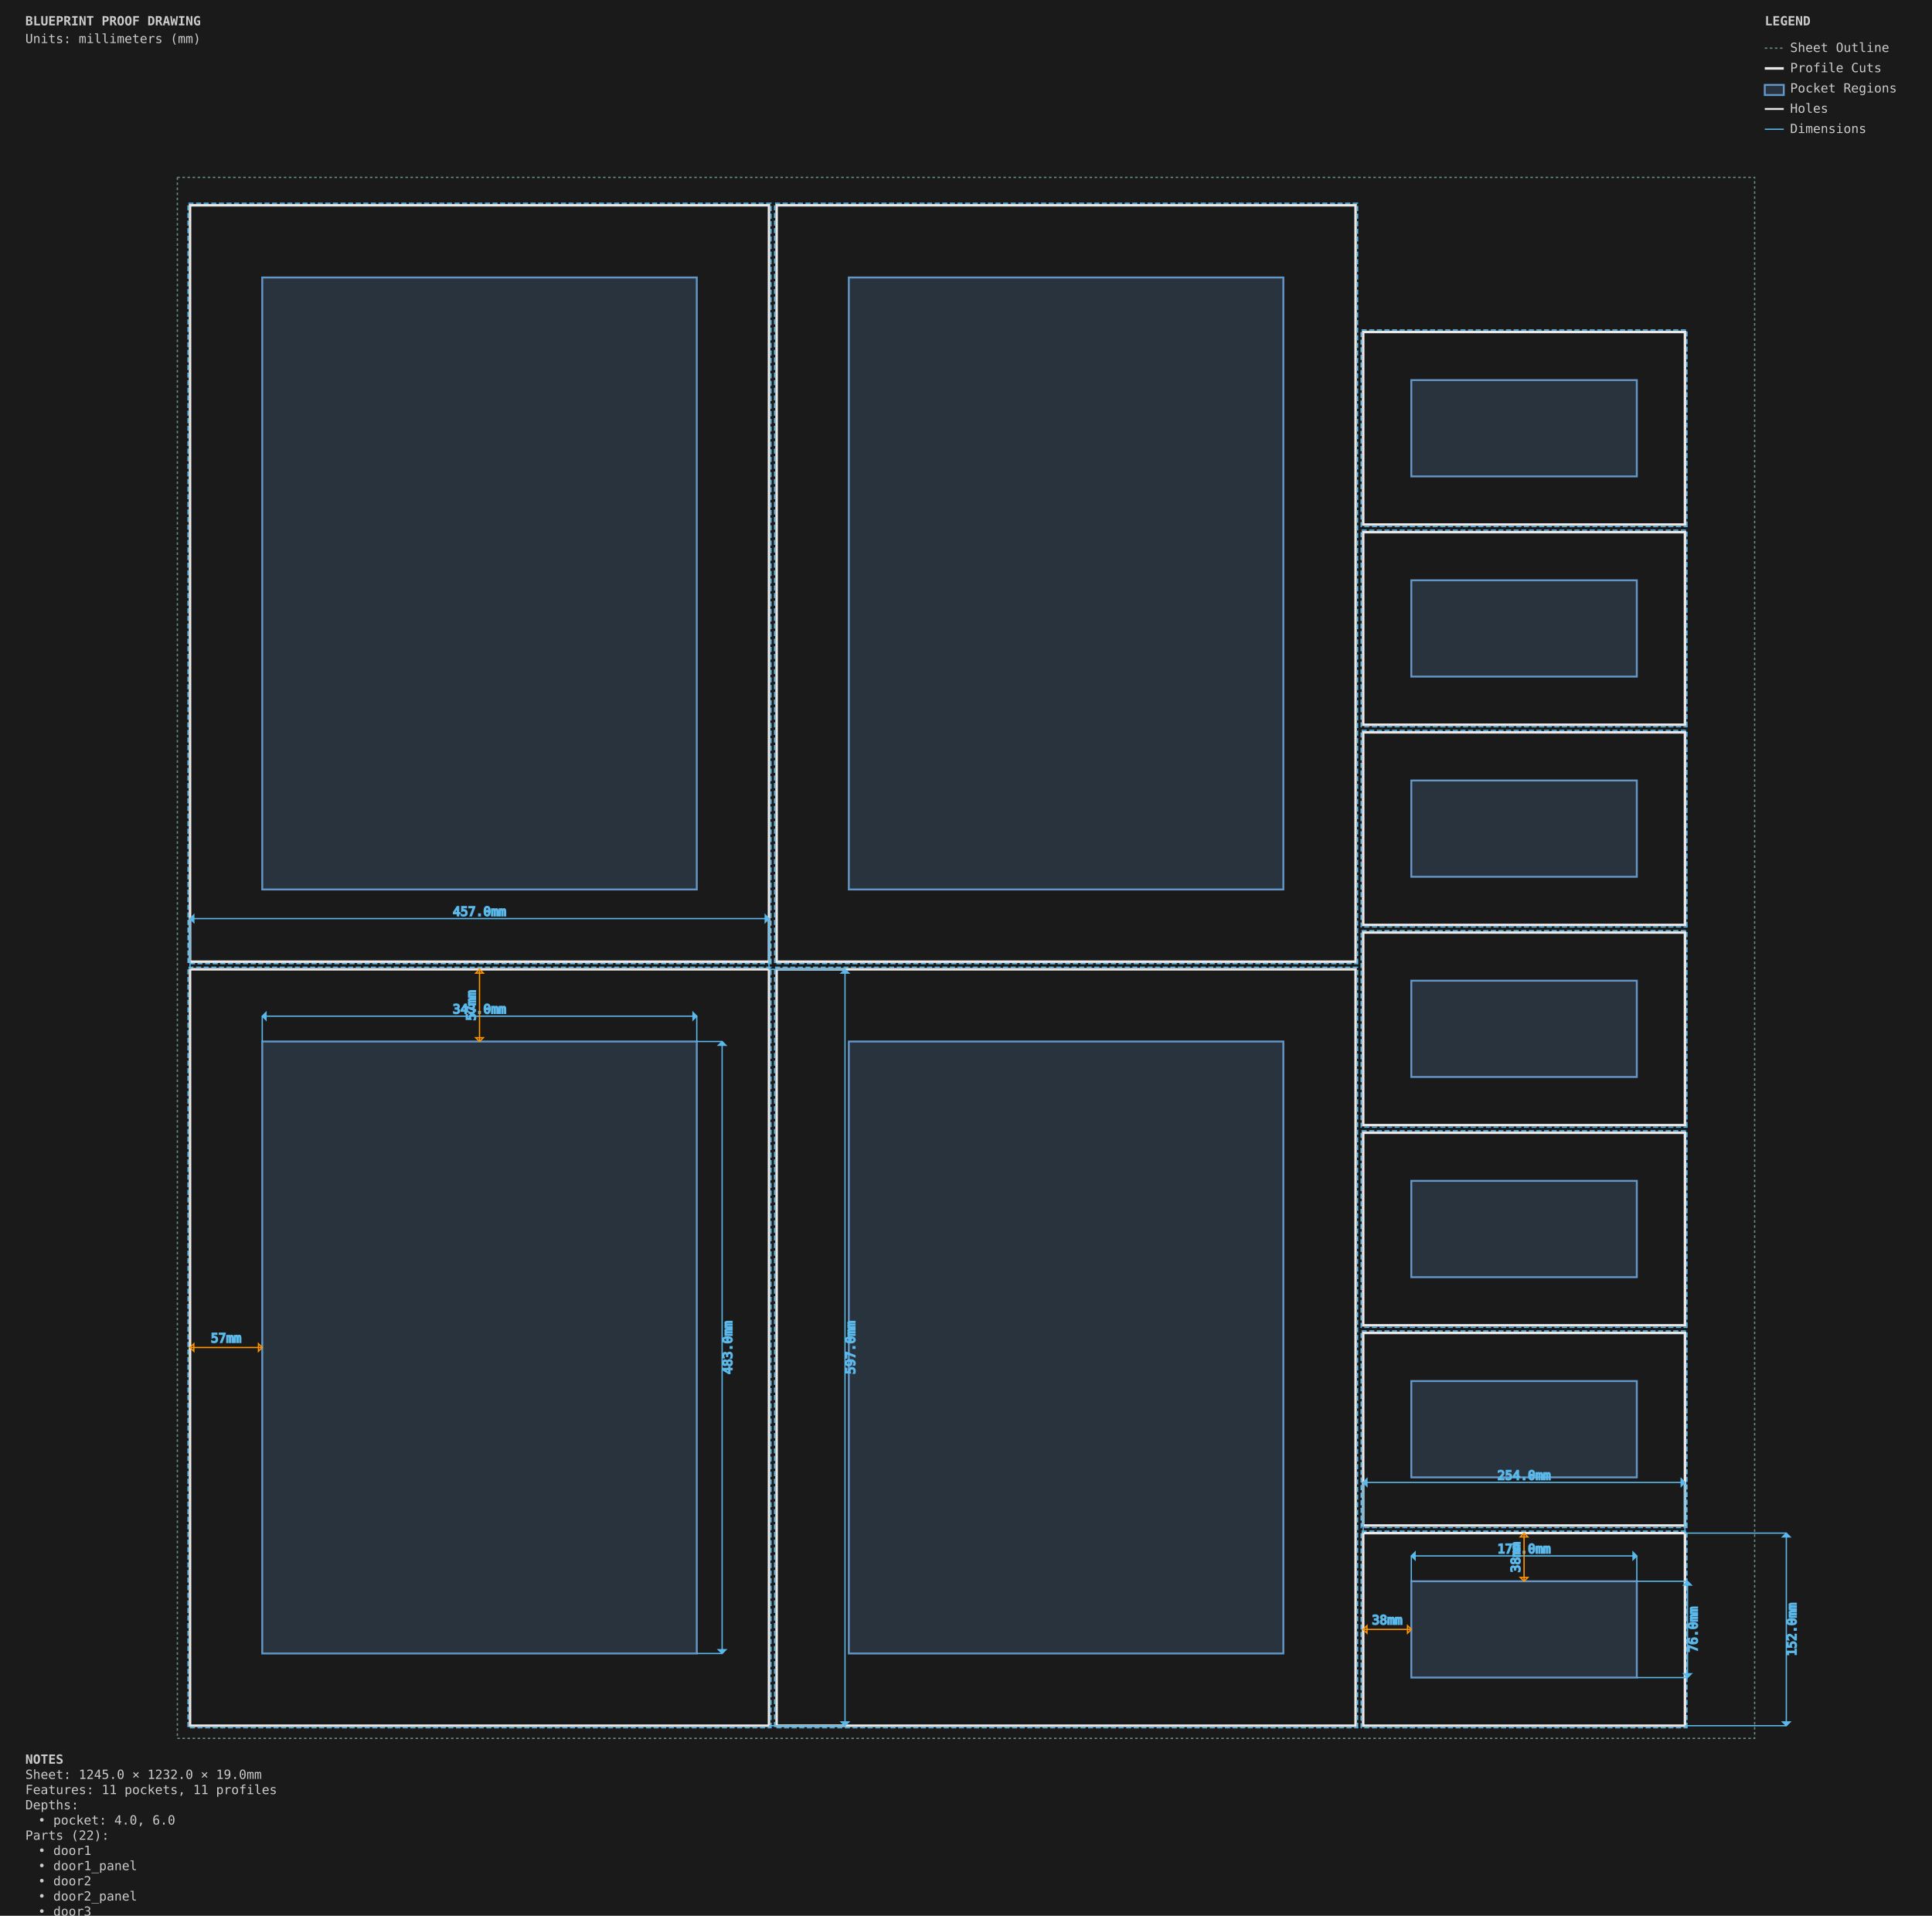
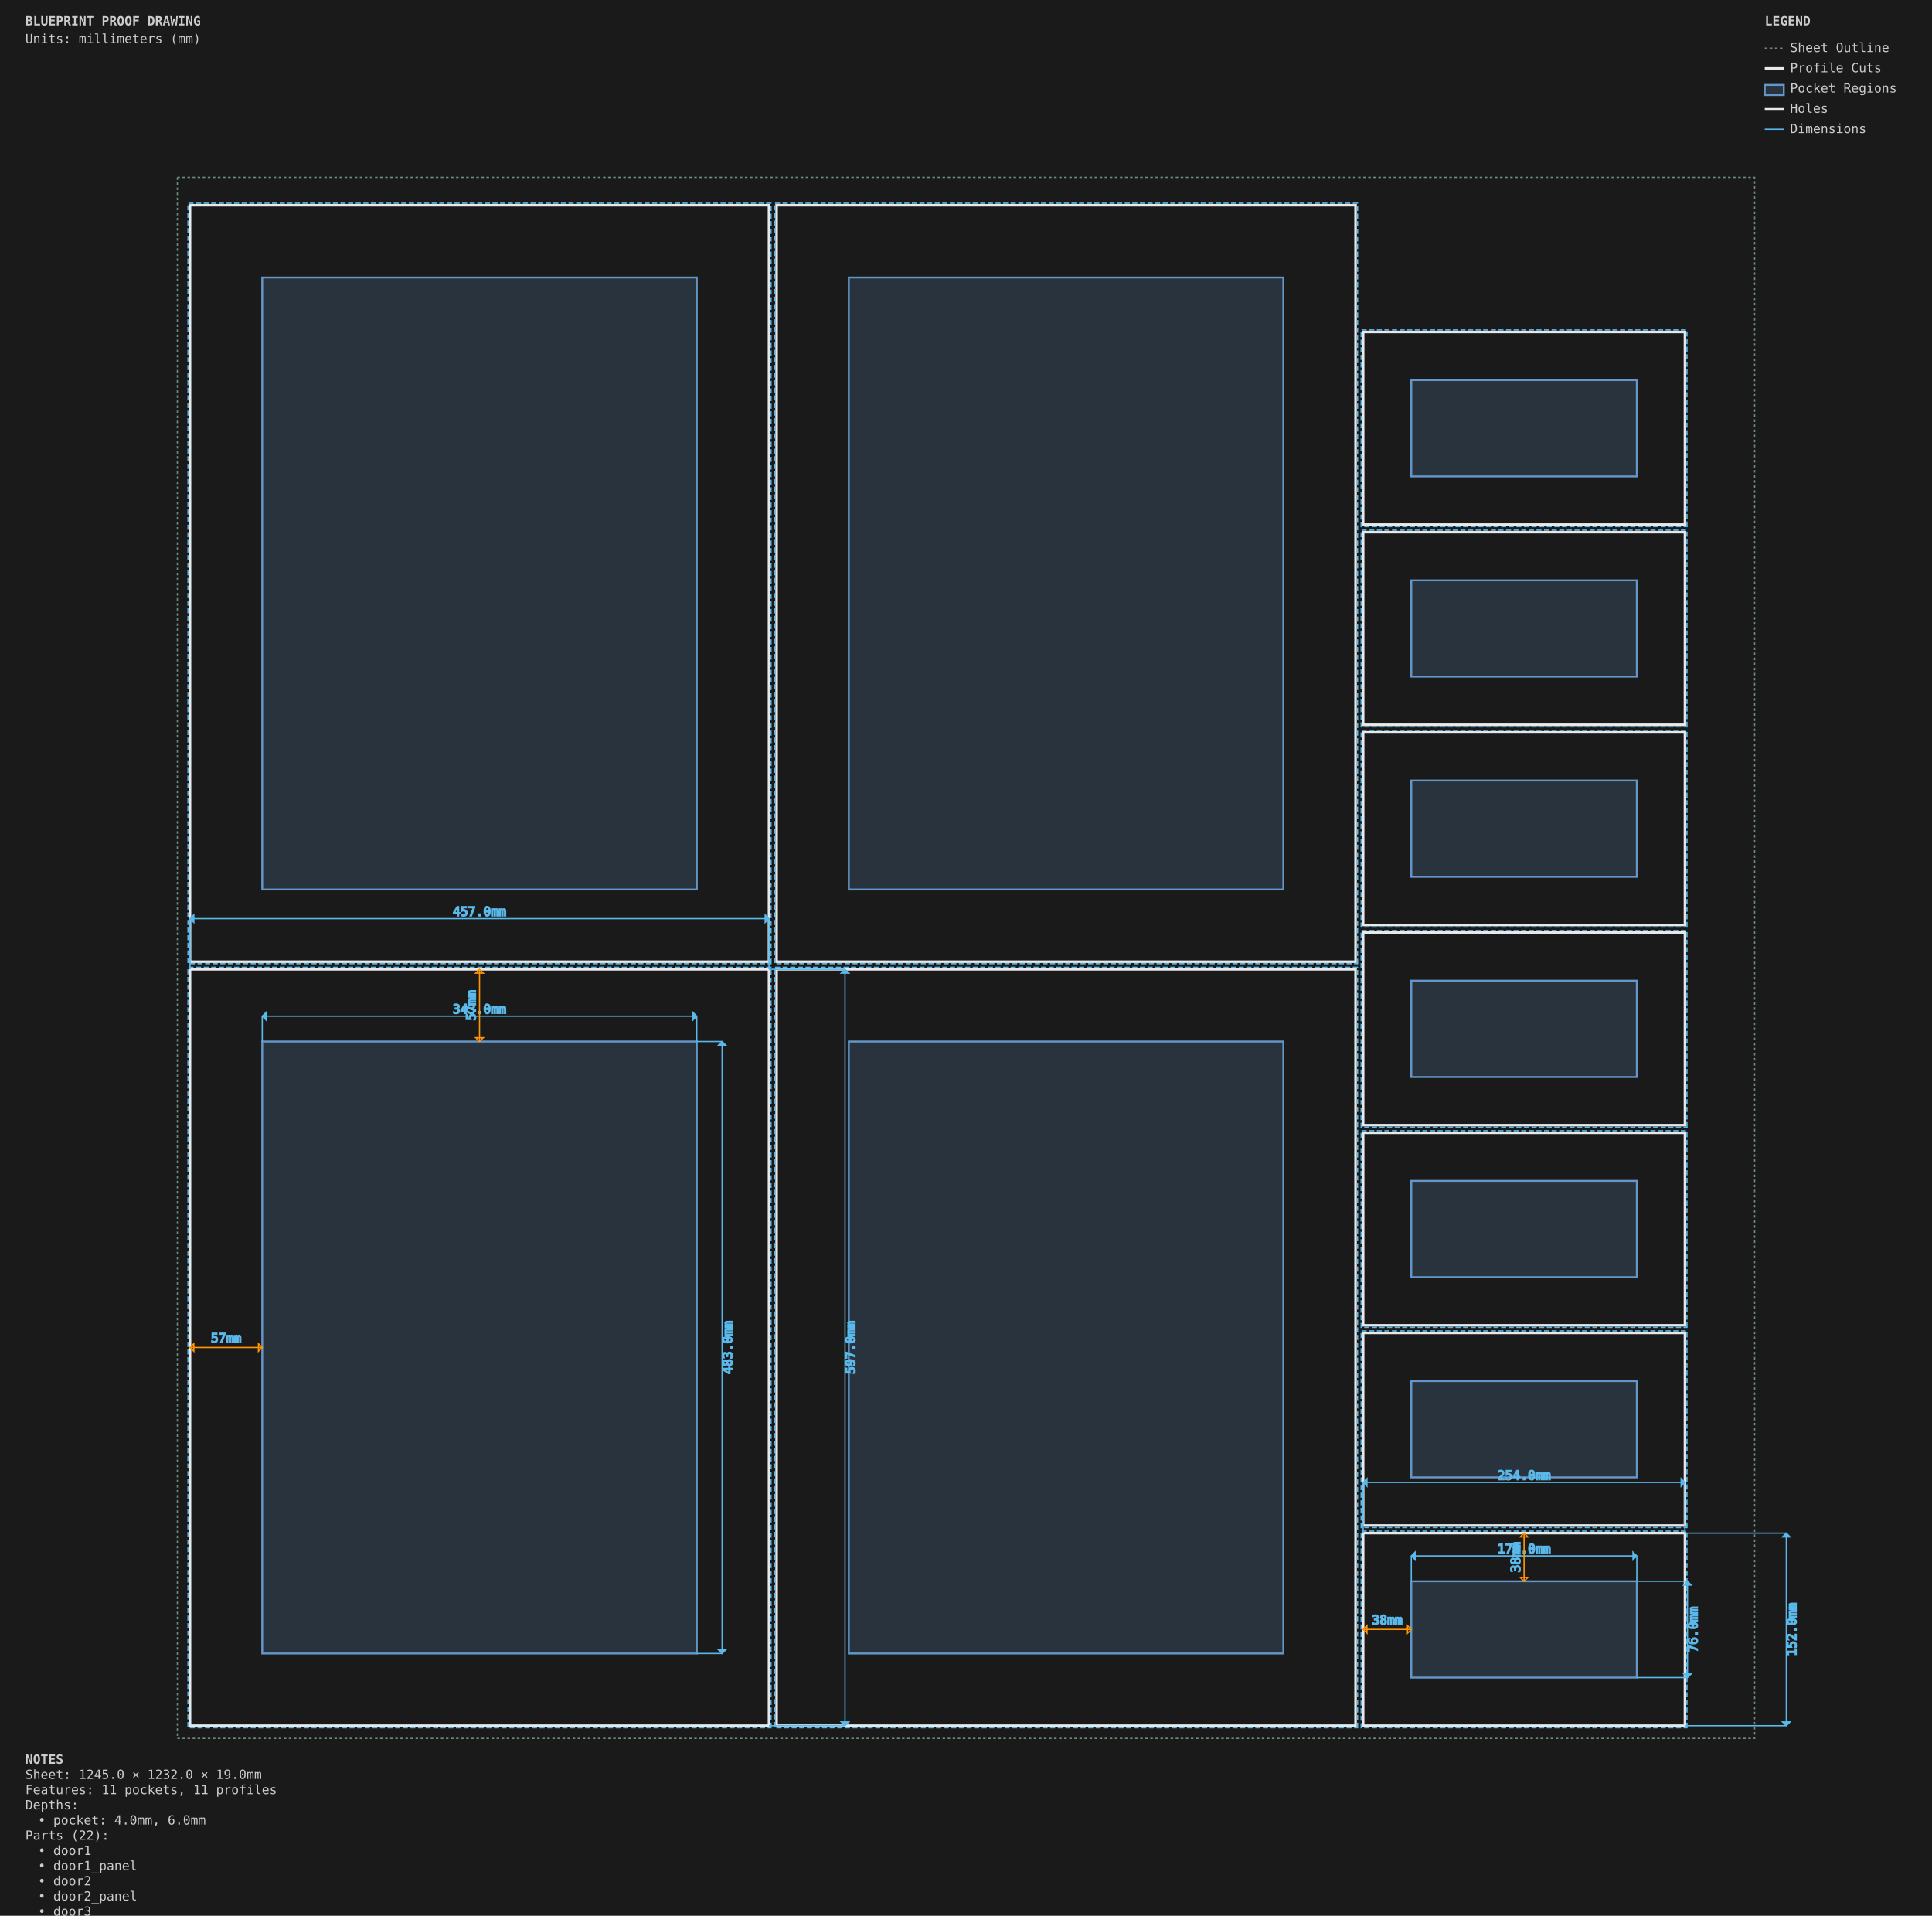
<svg xmlns="http://www.w3.org/2000/svg" viewBox="0 0 1525.0 1512.0" width="1525.0mm" height="1512.0mm">
  <style>
        .sheet-outline { stroke: #6b8e7f; stroke-width: 1; fill: none; stroke-dasharray: 2,2; }
        .profile-cuts { stroke: #e8e8e8; stroke-width: 2; fill: none; }
        .profile-toolpaths { stroke: #5ab9ea; stroke-width: 1; fill: none; stroke-dasharray: 4,2; }
        .waste-cuts { stroke: #ff9500; stroke-width: 2; fill: none; stroke-dasharray: 8,4; }
        .pocket-regions { stroke: #6496c8; stroke-width: 1.5; fill: #6496c8; fill-opacity: 0.2; }
        .holes { stroke: #e8e8e8; stroke-width: 1.5; fill: none; }
        .engrave-paths { stroke: #888888; stroke-width: 0.25; fill: none; }
        .construction { stroke: #6b8e7f; stroke-width: 0.5; fill: none; stroke-dasharray: 2,2; }
        .dimensions { stroke: #5ab9ea; stroke-width: 1; fill: none; }
        .dimension-text { fill: #5ab9ea; font-family: monospace; font-size: 10px; }
        .gap-dimensions { stroke: #ff9500; stroke-width: 1; fill: none; }
        .gap-text { fill: #ff9500; font-family: monospace; font-size: 10px; }
        .notes { fill: #cccccc; font-family: monospace; font-size: 10px; }
        .legend { fill: #cccccc; font-family: monospace; font-size: 10px; }
        .part-label { fill: #ffcc00; font-family: monospace; font-size: 8px; font-weight: bold; }
        .edge-label { fill: #ffcc00; font-family: monospace; font-size: 7px; }
    </style>
  <rect x="0" y="0" width="1525.0" height="1512.0" fill="#1a1a1a" />
  <g id="SHEET_OUTLINE" class="sheet-outline">
    <rect x="140" y="140" width="1245.0" height="1232.0" />
  </g>
  <g id="PROFILE_CUTS" class="profile-cuts">
    <rect x="150.0" y="765.0" width="457.0" height="597.0" />
    <rect x="613.0" y="765.0" width="457.0" height="597.0" />
    <rect x="150.0" y="162.0" width="457.0" height="597.0" />
    <rect x="613.0" y="162.0" width="457.0" height="597.0" />
    <rect x="1076.0" y="1210.0" width="254.0" height="152.0" />
    <rect x="1076.0" y="1052.0" width="254.0" height="152.0" />
    <rect x="1076.0" y="894.0" width="254.0" height="152.0" />
    <rect x="1076.0" y="736.0" width="254.0" height="152.0" />
    <rect x="1076.0" y="578.0" width="254.0" height="152.0" />
    <rect x="1076.0" y="420.0" width="254.0" height="152.0" />
    <rect x="1076.0" y="262.0" width="254.0" height="152.0" />
  </g>
  <g id="PROFILE_TOOLPATHS" class="profile-toolpaths">
    <path d="M 608.587 1363.588 L 608.587 763.413 L 148.412 763.413 L 148.412 1363.588 Z" fill-rule="evenodd" />
    <path d="M 1071.588 1363.588 L 1071.588 763.413 L 611.413 763.413 L 611.413 1363.588 Z" fill-rule="evenodd" />
    <path d="M 608.587 760.587 L 608.587 160.412 L 148.412 160.412 L 148.412 760.587 Z" fill-rule="evenodd" />
    <path d="M 1071.588 760.587 L 1071.588 160.412 L 611.413 160.412 L 611.413 760.587 Z" fill-rule="evenodd" />
    <path d="M 1331.588 1363.588 L 1331.588 1208.412 L 1074.412 1208.412 L 1074.412 1363.588 Z" fill-rule="evenodd" />
    <path d="M 1331.588 1205.588 L 1331.588 1050.412 L 1074.412 1050.412 L 1074.412 1205.588 Z" fill-rule="evenodd" />
    <path d="M 1331.588 1047.588 L 1331.588 892.413 L 1074.412 892.413 L 1074.412 1047.588 Z" fill-rule="evenodd" />
    <path d="M 1331.588 889.587 L 1331.588 734.413 L 1074.412 734.413 L 1074.412 889.587 Z" fill-rule="evenodd" />
    <path d="M 1331.588 731.587 L 1331.588 576.413 L 1074.412 576.413 L 1074.412 731.587 Z" fill-rule="evenodd" />
    <path d="M 1331.588 573.587 L 1331.588 418.413 L 1074.412 418.413 L 1074.412 573.587 Z" fill-rule="evenodd" />
    <path d="M 1331.588 415.587 L 1331.588 260.412 L 1074.412 260.412 L 1074.412 415.587 Z" fill-rule="evenodd" />
  </g>
  <g id="WASTE_CUTS" class="waste-cuts" />
  <g id="POCKET_REGIONS" class="pocket-regions">
    <rect x="207.0" y="822.0" width="343.0" height="483.0" />
    <rect x="670.0" y="822.0" width="343.0" height="483.0" />
    <rect x="207.0" y="219.0" width="343.0" height="483.0" />
    <rect x="670.0" y="219.0" width="343.0" height="483.0" />
    <rect x="1114.0" y="1248.0" width="178.0" height="76.0" />
    <rect x="1114.0" y="1090.0" width="178.0" height="76.0" />
    <rect x="1114.0" y="932.0" width="178.0" height="76.0" />
    <rect x="1114.0" y="774.0" width="178.0" height="76.0" />
    <rect x="1114.0" y="616.0" width="178.0" height="76.0" />
    <rect x="1114.0" y="458.0" width="178.0" height="76.0" />
    <rect x="1114.0" y="300.0" width="178.0" height="76.0" />
  </g>
  <g id="ENGRAVE_PATHS" class="engrave-paths" />
  <g id="HOLES" class="holes" />
  <g id="LABELS" class="labels" />
  <g id="EDGE_COLORS" class="edge-colors" />
  <g id="CONSTRUCTION" class="construction" />
  <g id="DIMENSIONS" class="dimensions">
    <line x1="207.0" y1="822.0" x2="207.0" y2="802.0" stroke="#5ab9ea" stroke-width="1" />
    <line x1="550.0" y1="822.0" x2="550.0" y2="802.0" stroke="#5ab9ea" stroke-width="1" />
    <line x1="207.0" y1="802.0" x2="550.0" y2="802.0" stroke="#5ab9ea" stroke-width="1" />
    <polygon points="207.0,802.0 210.0,799.0 210.0,805.0" fill="#5ab9ea" />
    <polygon points="550.0,802.0 547.0,799.0 547.0,805.0" fill="#5ab9ea" />
    <text x="378.5" y="797.0" class="dimension-text" text-anchor="middle" dominant-baseline="middle">343.0mm</text>
    <line x1="550.0" y1="822.0" x2="570.0" y2="822.0" stroke="#5ab9ea" stroke-width="1" />
    <line x1="550.0" y1="1305.0" x2="570.0" y2="1305.0" stroke="#5ab9ea" stroke-width="1" />
    <line x1="570.0" y1="822.0" x2="570.0" y2="1305.0" stroke="#5ab9ea" stroke-width="1" />
    <polygon points="570.0,822.0 567.0,825.0 573.0,825.0" fill="#5ab9ea" />
    <polygon points="570.0,1305.0 567.0,1302.0 573.0,1302.0" fill="#5ab9ea" />
    <text x="575.0" y="1063.5" class="dimension-text" text-anchor="middle" dominant-baseline="middle" transform="rotate(-90 575.0 1063.5)">483.0mm</text>
    <line x1="1114.0" y1="1248.0" x2="1114.0" y2="1228.0" stroke="#5ab9ea" stroke-width="1" />
    <line x1="1292.0" y1="1248.0" x2="1292.0" y2="1228.0" stroke="#5ab9ea" stroke-width="1" />
    <line x1="1114.0" y1="1228.0" x2="1292.0" y2="1228.0" stroke="#5ab9ea" stroke-width="1" />
    <polygon points="1114.0,1228.0 1117.0,1225.0 1117.0,1231.0" fill="#5ab9ea" />
    <polygon points="1292.0,1228.0 1289.0,1225.0 1289.0,1231.0" fill="#5ab9ea" />
    <text x="1203.0" y="1223.0" class="dimension-text" text-anchor="middle" dominant-baseline="middle">178.0mm</text>
    <line x1="1292.0" y1="1248.0" x2="1332.0" y2="1248.0" stroke="#5ab9ea" stroke-width="1" />
    <line x1="1292.0" y1="1324.0" x2="1332.0" y2="1324.0" stroke="#5ab9ea" stroke-width="1" />
    <line x1="1332.0" y1="1248.0" x2="1332.0" y2="1324.0" stroke="#5ab9ea" stroke-width="1" />
    <polygon points="1332.0,1248.0 1329.0,1251.0 1335.0,1251.0" fill="#5ab9ea" />
    <polygon points="1332.0,1324.0 1329.0,1321.0 1335.0,1321.0" fill="#5ab9ea" />
    <text x="1337.0" y="1286.0" class="dimension-text" text-anchor="middle" dominant-baseline="middle" transform="rotate(-90 1337.0 1286.0)">76.0mm</text>
    <line x1="150.0" y1="765.0" x2="150.0" y2="725.0" stroke="#5ab9ea" stroke-width="1" />
    <line x1="607.0" y1="765.0" x2="607.0" y2="725.0" stroke="#5ab9ea" stroke-width="1" />
    <line x1="150.0" y1="725.0" x2="607.0" y2="725.0" stroke="#5ab9ea" stroke-width="1" />
    <polygon points="150.0,725.0 153.0,722.0 153.0,728.0" fill="#5ab9ea" />
    <polygon points="607.0,725.0 604.0,722.0 604.0,728.0" fill="#5ab9ea" />
    <text x="378.5" y="720.0" class="dimension-text" text-anchor="middle" dominant-baseline="middle">457.0mm</text>
    <line x1="607.0" y1="765.0" x2="667.0" y2="765.0" stroke="#5ab9ea" stroke-width="1" />
    <line x1="607.0" y1="1362.0" x2="667.0" y2="1362.0" stroke="#5ab9ea" stroke-width="1" />
    <line x1="667.0" y1="765.0" x2="667.0" y2="1362.0" stroke="#5ab9ea" stroke-width="1" />
    <polygon points="667.0,765.0 664.0,768.0 670.0,768.0" fill="#5ab9ea" />
    <polygon points="667.0,1362.0 664.0,1359.0 670.0,1359.0" fill="#5ab9ea" />
    <text x="672.0" y="1063.5" class="dimension-text" text-anchor="middle" dominant-baseline="middle" transform="rotate(-90 672.0 1063.5)">597.0mm</text>
    <line x1="1076.0" y1="1210.0" x2="1076.0" y2="1170.0" stroke="#5ab9ea" stroke-width="1" />
    <line x1="1330.0" y1="1210.0" x2="1330.0" y2="1170.0" stroke="#5ab9ea" stroke-width="1" />
    <line x1="1076.0" y1="1170.0" x2="1330.0" y2="1170.0" stroke="#5ab9ea" stroke-width="1" />
    <polygon points="1076.0,1170.0 1079.0,1167.0 1079.0,1173.0" fill="#5ab9ea" />
    <polygon points="1330.0,1170.0 1327.0,1167.0 1327.0,1173.0" fill="#5ab9ea" />
    <text x="1203.0" y="1165.0" class="dimension-text" text-anchor="middle" dominant-baseline="middle">254.0mm</text>
    <line x1="1330.0" y1="1210.0" x2="1410.0" y2="1210.0" stroke="#5ab9ea" stroke-width="1" />
    <line x1="1330.0" y1="1362.0" x2="1410.0" y2="1362.0" stroke="#5ab9ea" stroke-width="1" />
    <line x1="1410.0" y1="1210.0" x2="1410.0" y2="1362.0" stroke="#5ab9ea" stroke-width="1" />
    <polygon points="1410.0,1210.0 1407.0,1213.0 1413.0,1213.0" fill="#5ab9ea" />
    <polygon points="1410.0,1362.0 1407.0,1359.0 1413.0,1359.0" fill="#5ab9ea" />
    <text x="1415.0" y="1286.0" class="dimension-text" text-anchor="middle" dominant-baseline="middle" transform="rotate(-90 1415.0 1286.0)">152.0mm</text>
    <line x1="150.0" y1="1063.5" x2="207.0" y2="1063.5" stroke="#ff9500" stroke-width="1" />
    <path d="M 150.0,1063.5 L 153.0,1060.5 L 153.0,1066.5 Z" class="gap-dimensions" stroke="none" fill="#ff9500" />
    <path d="M 207.0,1063.5 L 204.0,1060.5 L 204.0,1066.5 Z" class="gap-dimensions" stroke="none" fill="#ff9500" />
    <text x="178.5" y="1059.5" class="gap-text" text-anchor="middle">57mm</text>
    <line x1="378.5" y1="765.0" x2="378.5" y2="822.0" stroke="#ff9500" stroke-width="1" />
    <path d="M 378.5,765.0 L 375.5,768.0 L 381.5,768.0 Z" class="gap-dimensions" stroke="none" fill="#ff9500" />
    <path d="M 378.5,822.0 L 375.5,819.0 L 381.5,819.0 Z" class="gap-dimensions" stroke="none" fill="#ff9500" />
    <text x="372.5" y="793.5" class="gap-text" text-anchor="middle" dominant-baseline="middle" transform="rotate(-90 372.5 793.5)">57mm</text>
    <line x1="1076.0" y1="1286.0" x2="1114.0" y2="1286.0" stroke="#ff9500" stroke-width="1" />
    <path d="M 1076.0,1286.0 L 1079.0,1283.0 L 1079.0,1289.0 Z" class="gap-dimensions" stroke="none" fill="#ff9500" />
    <path d="M 1114.0,1286.0 L 1111.0,1283.0 L 1111.0,1289.0 Z" class="gap-dimensions" stroke="none" fill="#ff9500" />
    <text x="1095.0" y="1282.0" class="gap-text" text-anchor="middle">38mm</text>
    <line x1="1203.0" y1="1210.0" x2="1203.0" y2="1248.0" stroke="#ff9500" stroke-width="1" />
    <path d="M 1203.0,1210.0 L 1200.0,1213.0 L 1206.0,1213.0 Z" class="gap-dimensions" stroke="none" fill="#ff9500" />
    <path d="M 1203.0,1248.0 L 1200.0,1245.0 L 1206.0,1245.0 Z" class="gap-dimensions" stroke="none" fill="#ff9500" />
    <text x="1197.0" y="1229.0" class="gap-text" text-anchor="middle" dominant-baseline="middle" transform="rotate(-90 1197.0 1229.0)">38mm</text>
  </g>
  <g id="NOTES" class="notes">
    <text x="20" y="1392.0" class="notes" font-weight="bold">NOTES</text>
    <text x="20" y="1404.0" class="notes">Sheet: 1245.0 × 1232.0 × 19.0mm</text>
    <text x="20" y="1416.0" class="notes">Features: 11 pockets, 11 profiles</text>
    <text x="20" y="1428.0" class="notes">Depths:</text>
-     <text x="30" y="1440.0" class="notes">• pocket: 4.0, 6.0</text>
+     <text x="30" y="1440.0" class="notes">• pocket: 4.0mm, 6.0mm</text>
    <text x="20" y="1452.0" class="notes">Parts (22):</text>
    <text x="30" y="1464.0" class="notes">• door1</text>
    <text x="30" y="1476.0" class="notes">• door1_panel</text>
    <text x="30" y="1488.0" class="notes">• door2</text>
    <text x="30" y="1500.0" class="notes">• door2_panel</text>
    <text x="30" y="1512.0" class="notes">• door3</text>
    <text x="30" y="1524.0" class="notes">• door3_panel</text>
    <text x="30" y="1536.0" class="notes">• door4</text>
    <text x="30" y="1548.0" class="notes">• door4_panel</text>
    <text x="30" y="1560.0" class="notes">• drawer1</text>
    <text x="30" y="1572.0" class="notes">• drawer1_panel</text>
    <text x="30" y="1584.0" class="notes">• drawer2</text>
    <text x="30" y="1596.0" class="notes">• drawer2_panel</text>
    <text x="30" y="1608.0" class="notes">• drawer3</text>
    <text x="30" y="1620.0" class="notes">• drawer3_panel</text>
    <text x="30" y="1632.0" class="notes">• drawer4</text>
    <text x="30" y="1644.0" class="notes">• drawer4_panel</text>
    <text x="30" y="1656.0" class="notes">• drawer5</text>
    <text x="30" y="1668.0" class="notes">• drawer5_panel</text>
    <text x="30" y="1680.0" class="notes">• drawer6</text>
    <text x="30" y="1692.0" class="notes">• drawer6_panel</text>
    <text x="30" y="1704.0" class="notes">• drawer7</text>
    <text x="30" y="1716.0" class="notes">• drawer7_panel</text>
  </g>
  <g id="TITLE_BLOCK" class="title-block">
    <text x="20" y="20" class="notes" font-weight="bold" font-size="14px">BLUEPRINT PROOF DRAWING</text>
    <text x="20" y="34" class="notes" font-size="9px">Units: millimeters (mm)</text>
  </g>
  <g id="LEGEND" class="legend">
    <text x="1393.0" y="20" class="legend" font-weight="bold">LEGEND</text>
    <line x1="1393.0" y1="38" x2="1408.0" y2="38" stroke="#6b8e7f" stroke-width="1" stroke-dasharray="2,2" />
    <text x="1413.0" y="41" class="legend">Sheet Outline</text>
    <line x1="1393.0" y1="54" x2="1408.0" y2="54" stroke="#e8e8e8" stroke-width="2" />
    <text x="1413.0" y="57" class="legend">Profile Cuts</text>
    <rect x="1393.0" y="67" width="15.0" height="8" stroke="#6496c8" stroke-width="1.5" fill="#6496c8" fill-opacity="0.2" />
    <text x="1413.0" y="73" class="legend">Pocket Regions</text>
    <line x1="1393.0" y1="86" x2="1408.0" y2="86" stroke="#e8e8e8" stroke-width="1.5" />
    <text x="1413.0" y="89" class="legend">Holes</text>
    <line x1="1393.0" y1="102" x2="1408.0" y2="102" stroke="#5ab9ea" stroke-width="1" />
    <text x="1413.0" y="105" class="legend">Dimensions</text>
  </g>
</svg>
